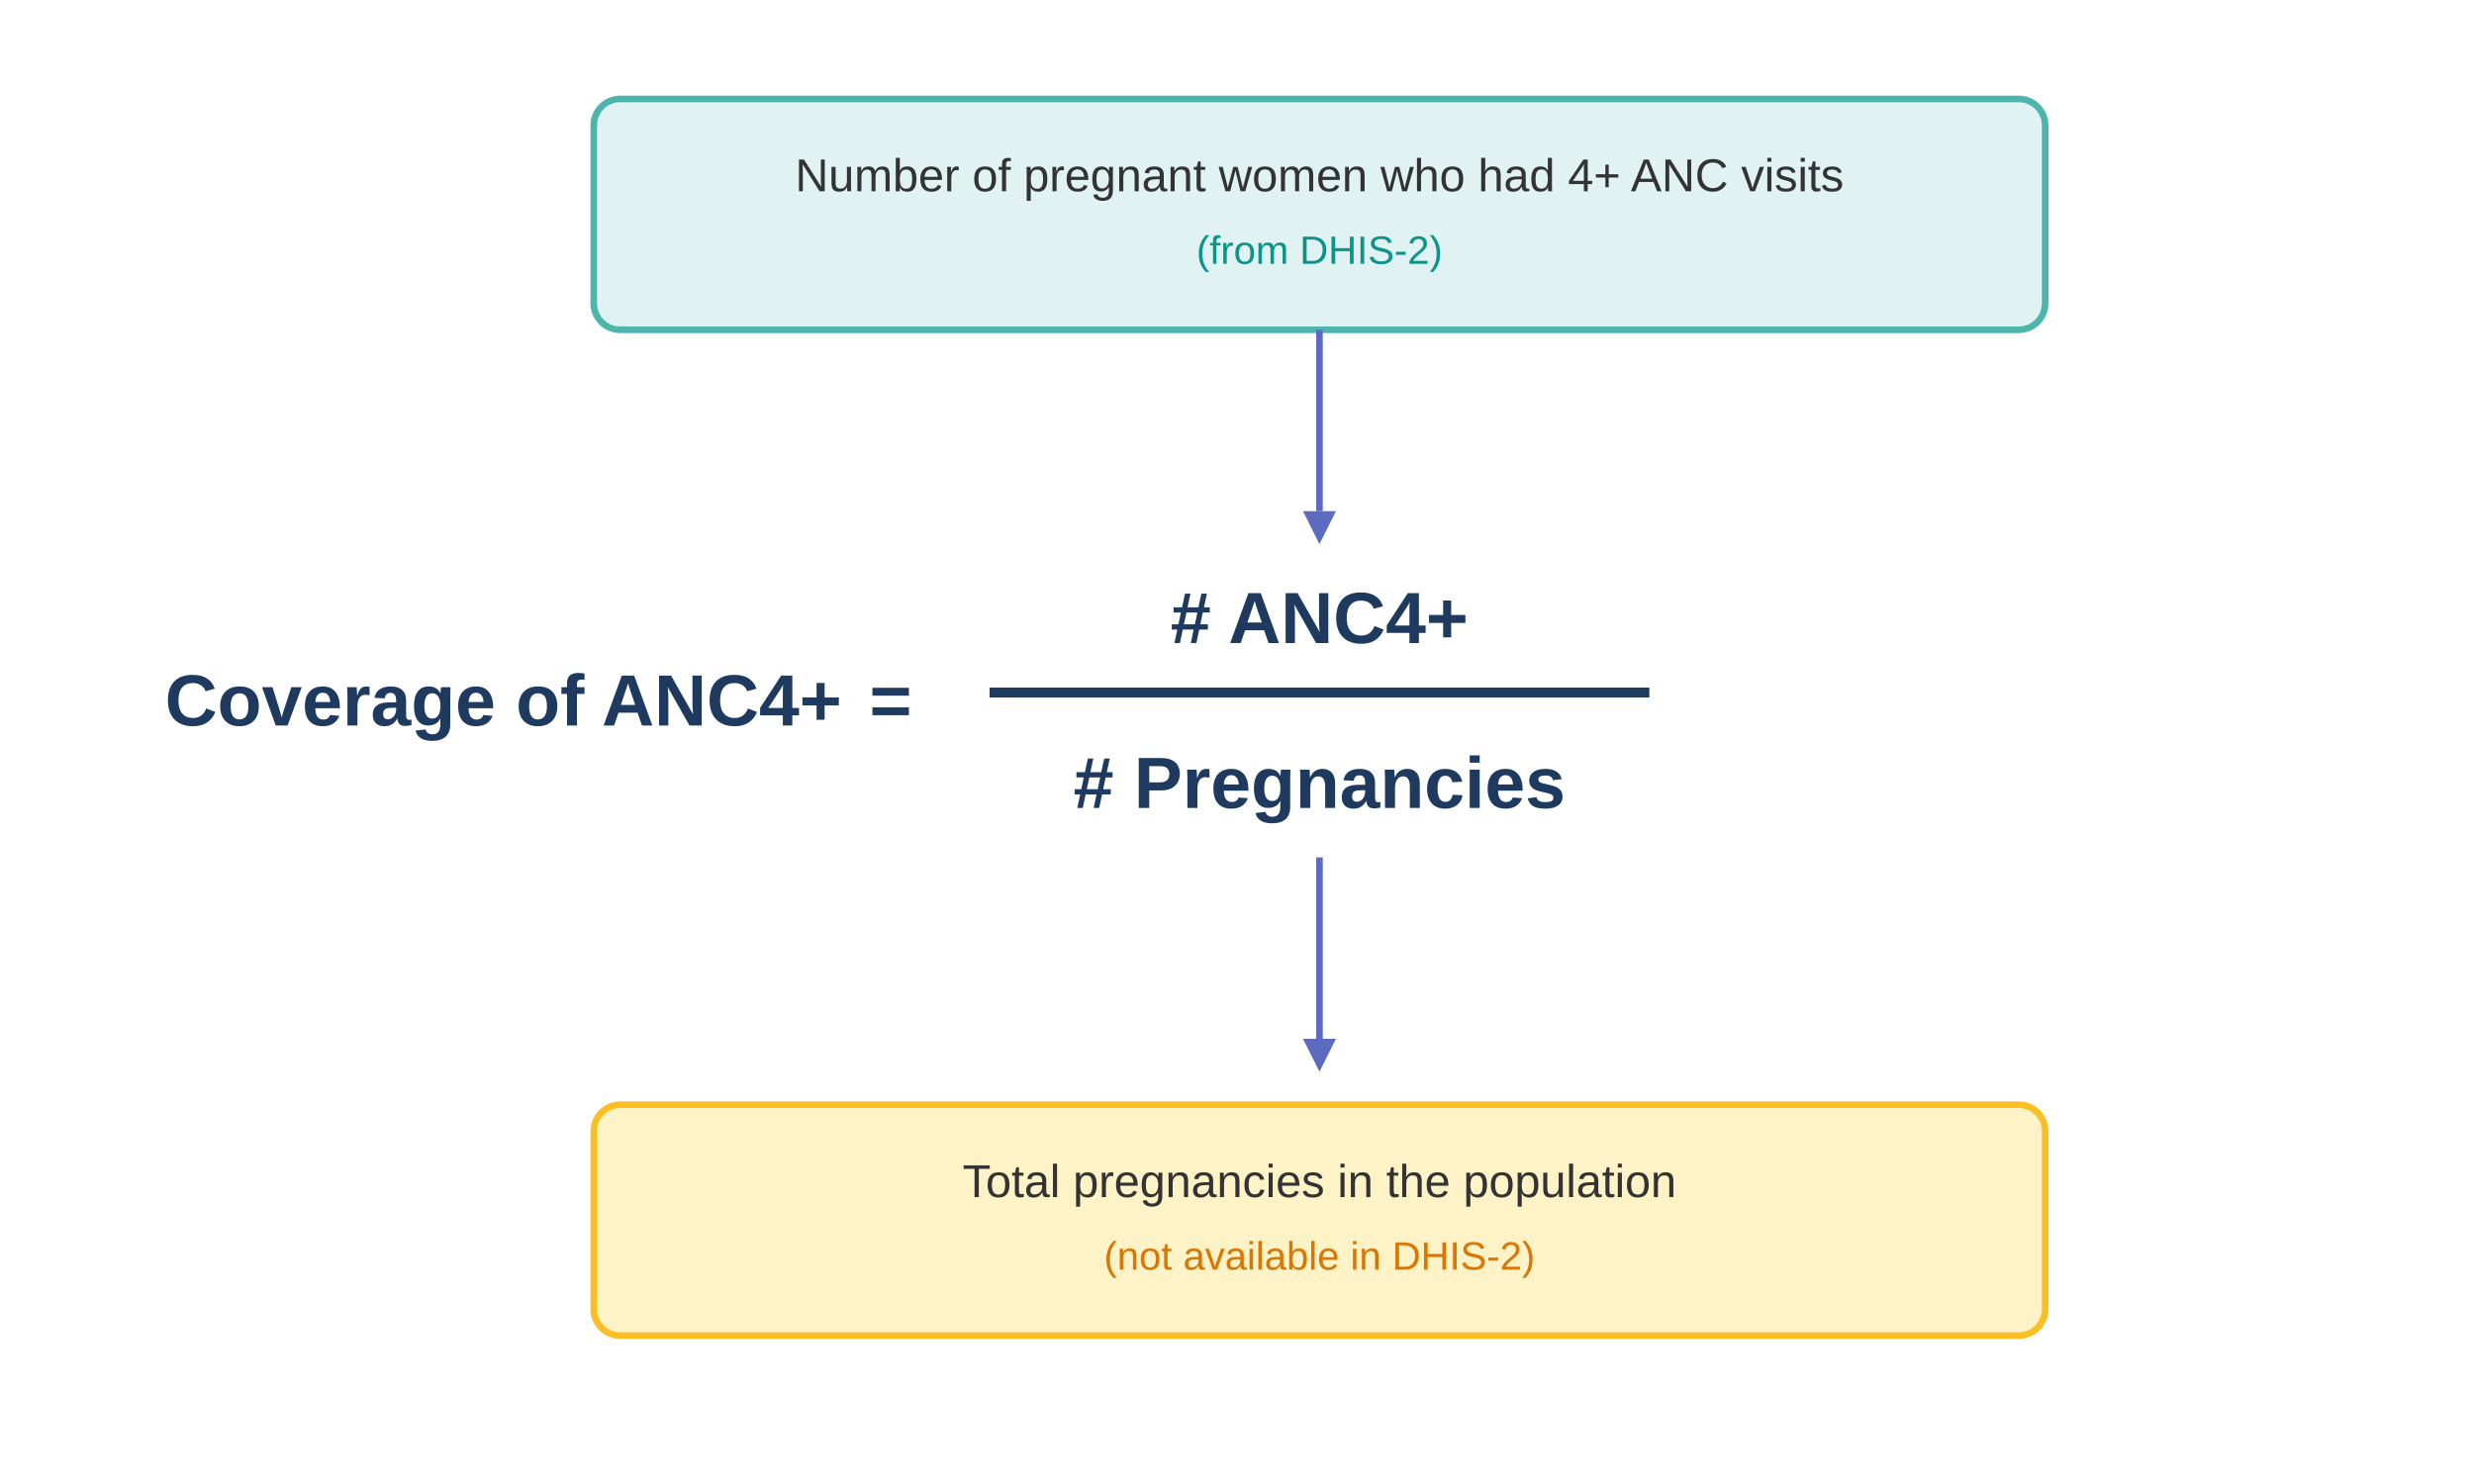
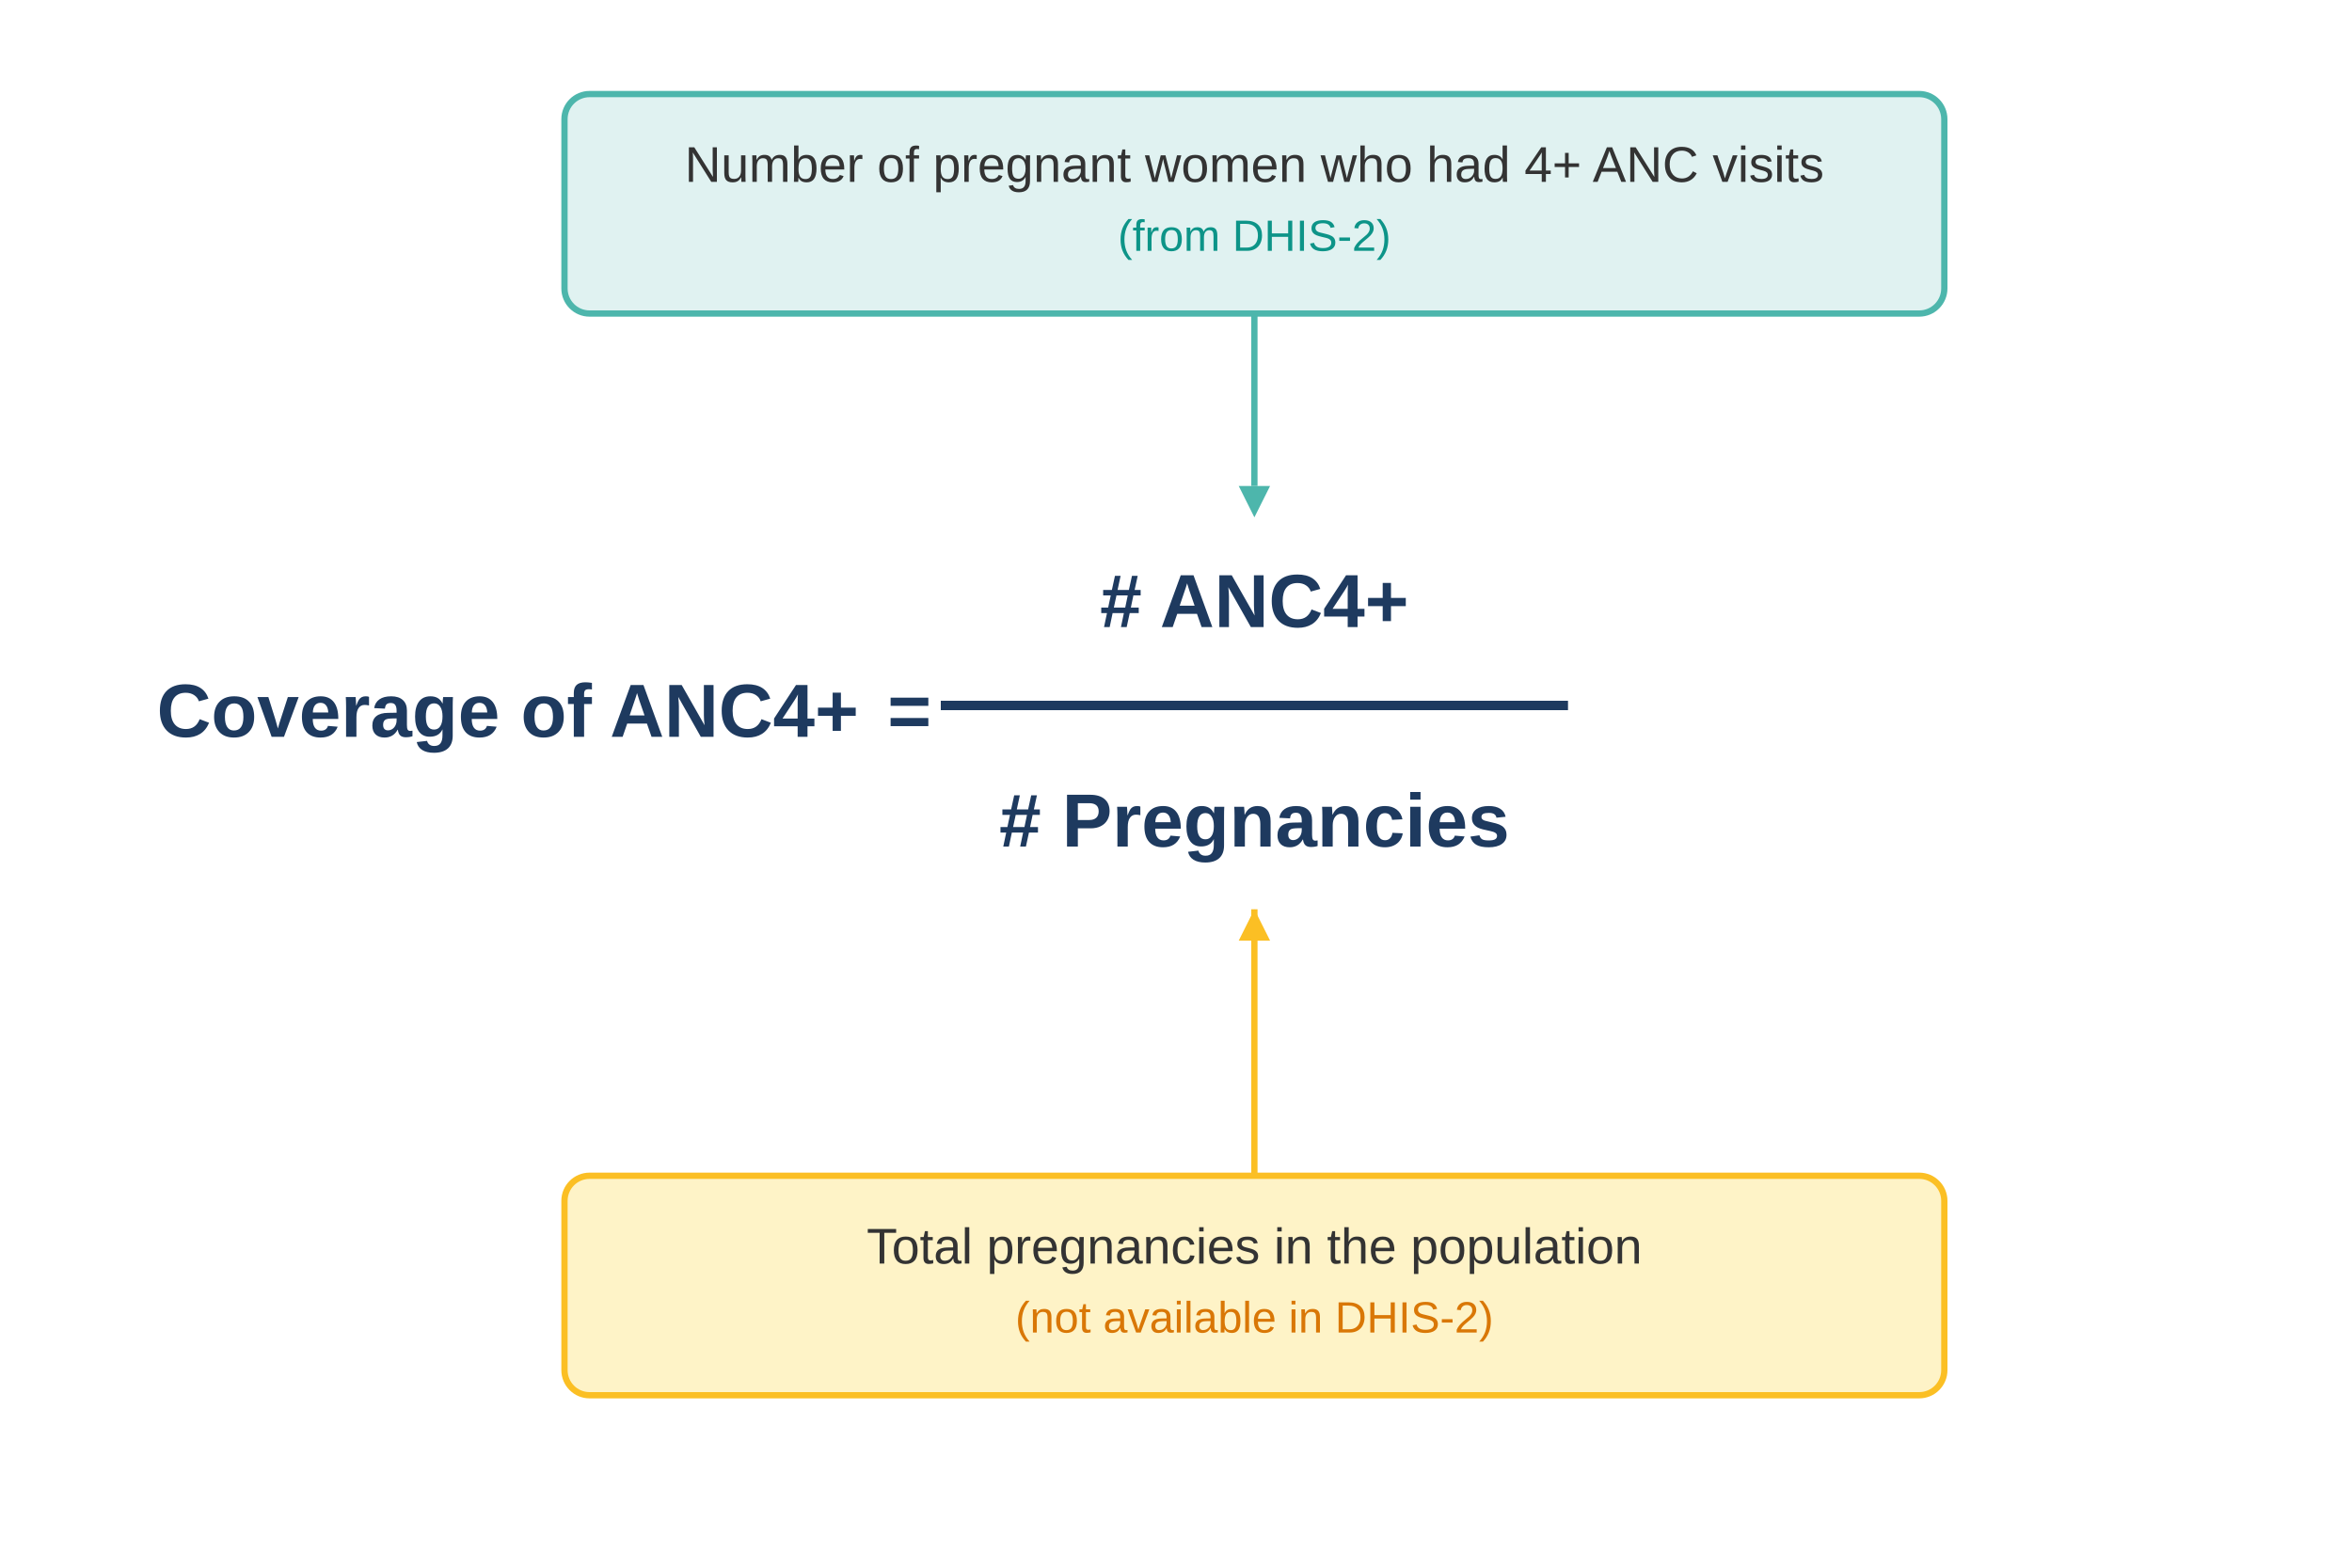
- <svg xmlns="http://www.w3.org/2000/svg" viewBox="0 0 750 450">
+ <svg xmlns="http://www.w3.org/2000/svg" viewBox="0 0 750 500">
  <style>
-     .box-text { font-family: Arial, sans-serif; font-size: 14px; fill: #333; }
-     .box-subtext-teal { font-family: Arial, sans-serif; font-size: 12px; fill: #0d9488; }
-     .box-subtext-orange { font-family: Arial, sans-serif; font-size: 12px; fill: #d97706; }
-     .formula-label { font-family: Arial, sans-serif; font-size: 22px; font-weight: bold; fill: #1e3a5f; }
-     .formula-fraction { font-family: Arial, sans-serif; font-size: 22px; font-weight: bold; fill: #1e3a5f; }
+     .box-text { font-family: Arial, sans-serif; font-size: 16px; fill: #333; }
+     .box-subtext-teal { font-family: Arial, sans-serif; font-size: 14px; fill: #0d9488; }
+     .box-subtext-orange { font-family: Arial, sans-serif; font-size: 14px; fill: #d97706; }
+     .formula-label { font-family: Arial, sans-serif; font-size: 24px; font-weight: bold; fill: #1e3a5f; }
+     .formula-fraction { font-family: Arial, sans-serif; font-size: 24px; font-weight: bold; fill: #1e3a5f; }
  </style>
  <rect x="180" y="30" width="440" height="70" rx="8" ry="8" fill="#e0f2f1" stroke="#4db6ac" stroke-width="2" />
  <text x="400" y="58" text-anchor="middle" class="box-text">Number of pregnant women who had 4+ ANC visits</text>
  <text x="400" y="80" text-anchor="middle" class="box-subtext-teal">(from DHIS-2)</text>
-   <line x1="400" y1="100" x2="400" y2="155" stroke="#5c6bc0" stroke-width="2" />
-   <polygon points="400,165 395,155 405,155" fill="#5c6bc0" />
-   <text x="50" y="220" text-anchor="start" class="formula-label">Coverage of ANC4+</text>
-   <text x="270" y="220" text-anchor="middle" class="formula-label">=</text>
-   <text x="400" y="195" text-anchor="middle" class="formula-fraction"># ANC4+</text>
-   <line x1="300" y1="210" x2="500" y2="210" stroke="#1e3a5f" stroke-width="3" />
-   <text x="400" y="245" text-anchor="middle" class="formula-fraction"># Pregnancies</text>
-   <line x1="400" y1="260" x2="400" y2="315" stroke="#5c6bc0" stroke-width="2" />
-   <polygon points="400,325 395,315 405,315" fill="#5c6bc0" />
-   <rect x="180" y="335" width="440" height="70" rx="8" ry="8" fill="#fef3c7" stroke="#fbbf24" stroke-width="2" />
-   <text x="400" y="363" text-anchor="middle" class="box-text">Total pregnancies in the population</text>
-   <text x="400" y="385" text-anchor="middle" class="box-subtext-orange">(not available in DHIS-2)</text>
+   <line x1="400" y1="100" x2="400" y2="155" stroke="#4db6ac" stroke-width="2" />
+   <polygon points="400,165 395,155 405,155" fill="#4db6ac" />
+   <text x="50" y="235" text-anchor="start" class="formula-label">Coverage of ANC4+</text>
+   <text x="290" y="235" text-anchor="middle" class="formula-label">=</text>
+   <text x="400" y="200" text-anchor="middle" class="formula-fraction"># ANC4+</text>
+   <line x1="300" y1="225" x2="500" y2="225" stroke="#1e3a5f" stroke-width="3" />
+   <text x="400" y="270" text-anchor="middle" class="formula-fraction"># Pregnancies</text>
+   <line x1="400" y1="290" x2="400" y2="375" stroke="#fbbf24" stroke-width="2" />
+   <polygon points="400,290 395,300 405,300" fill="#fbbf24" />
+   <rect x="180" y="375" width="440" height="70" rx="8" ry="8" fill="#fef3c7" stroke="#fbbf24" stroke-width="2" />
+   <text x="400" y="403" text-anchor="middle" class="box-text">Total pregnancies in the population</text>
+   <text x="400" y="425" text-anchor="middle" class="box-subtext-orange">(not available in DHIS-2)</text>
</svg>
